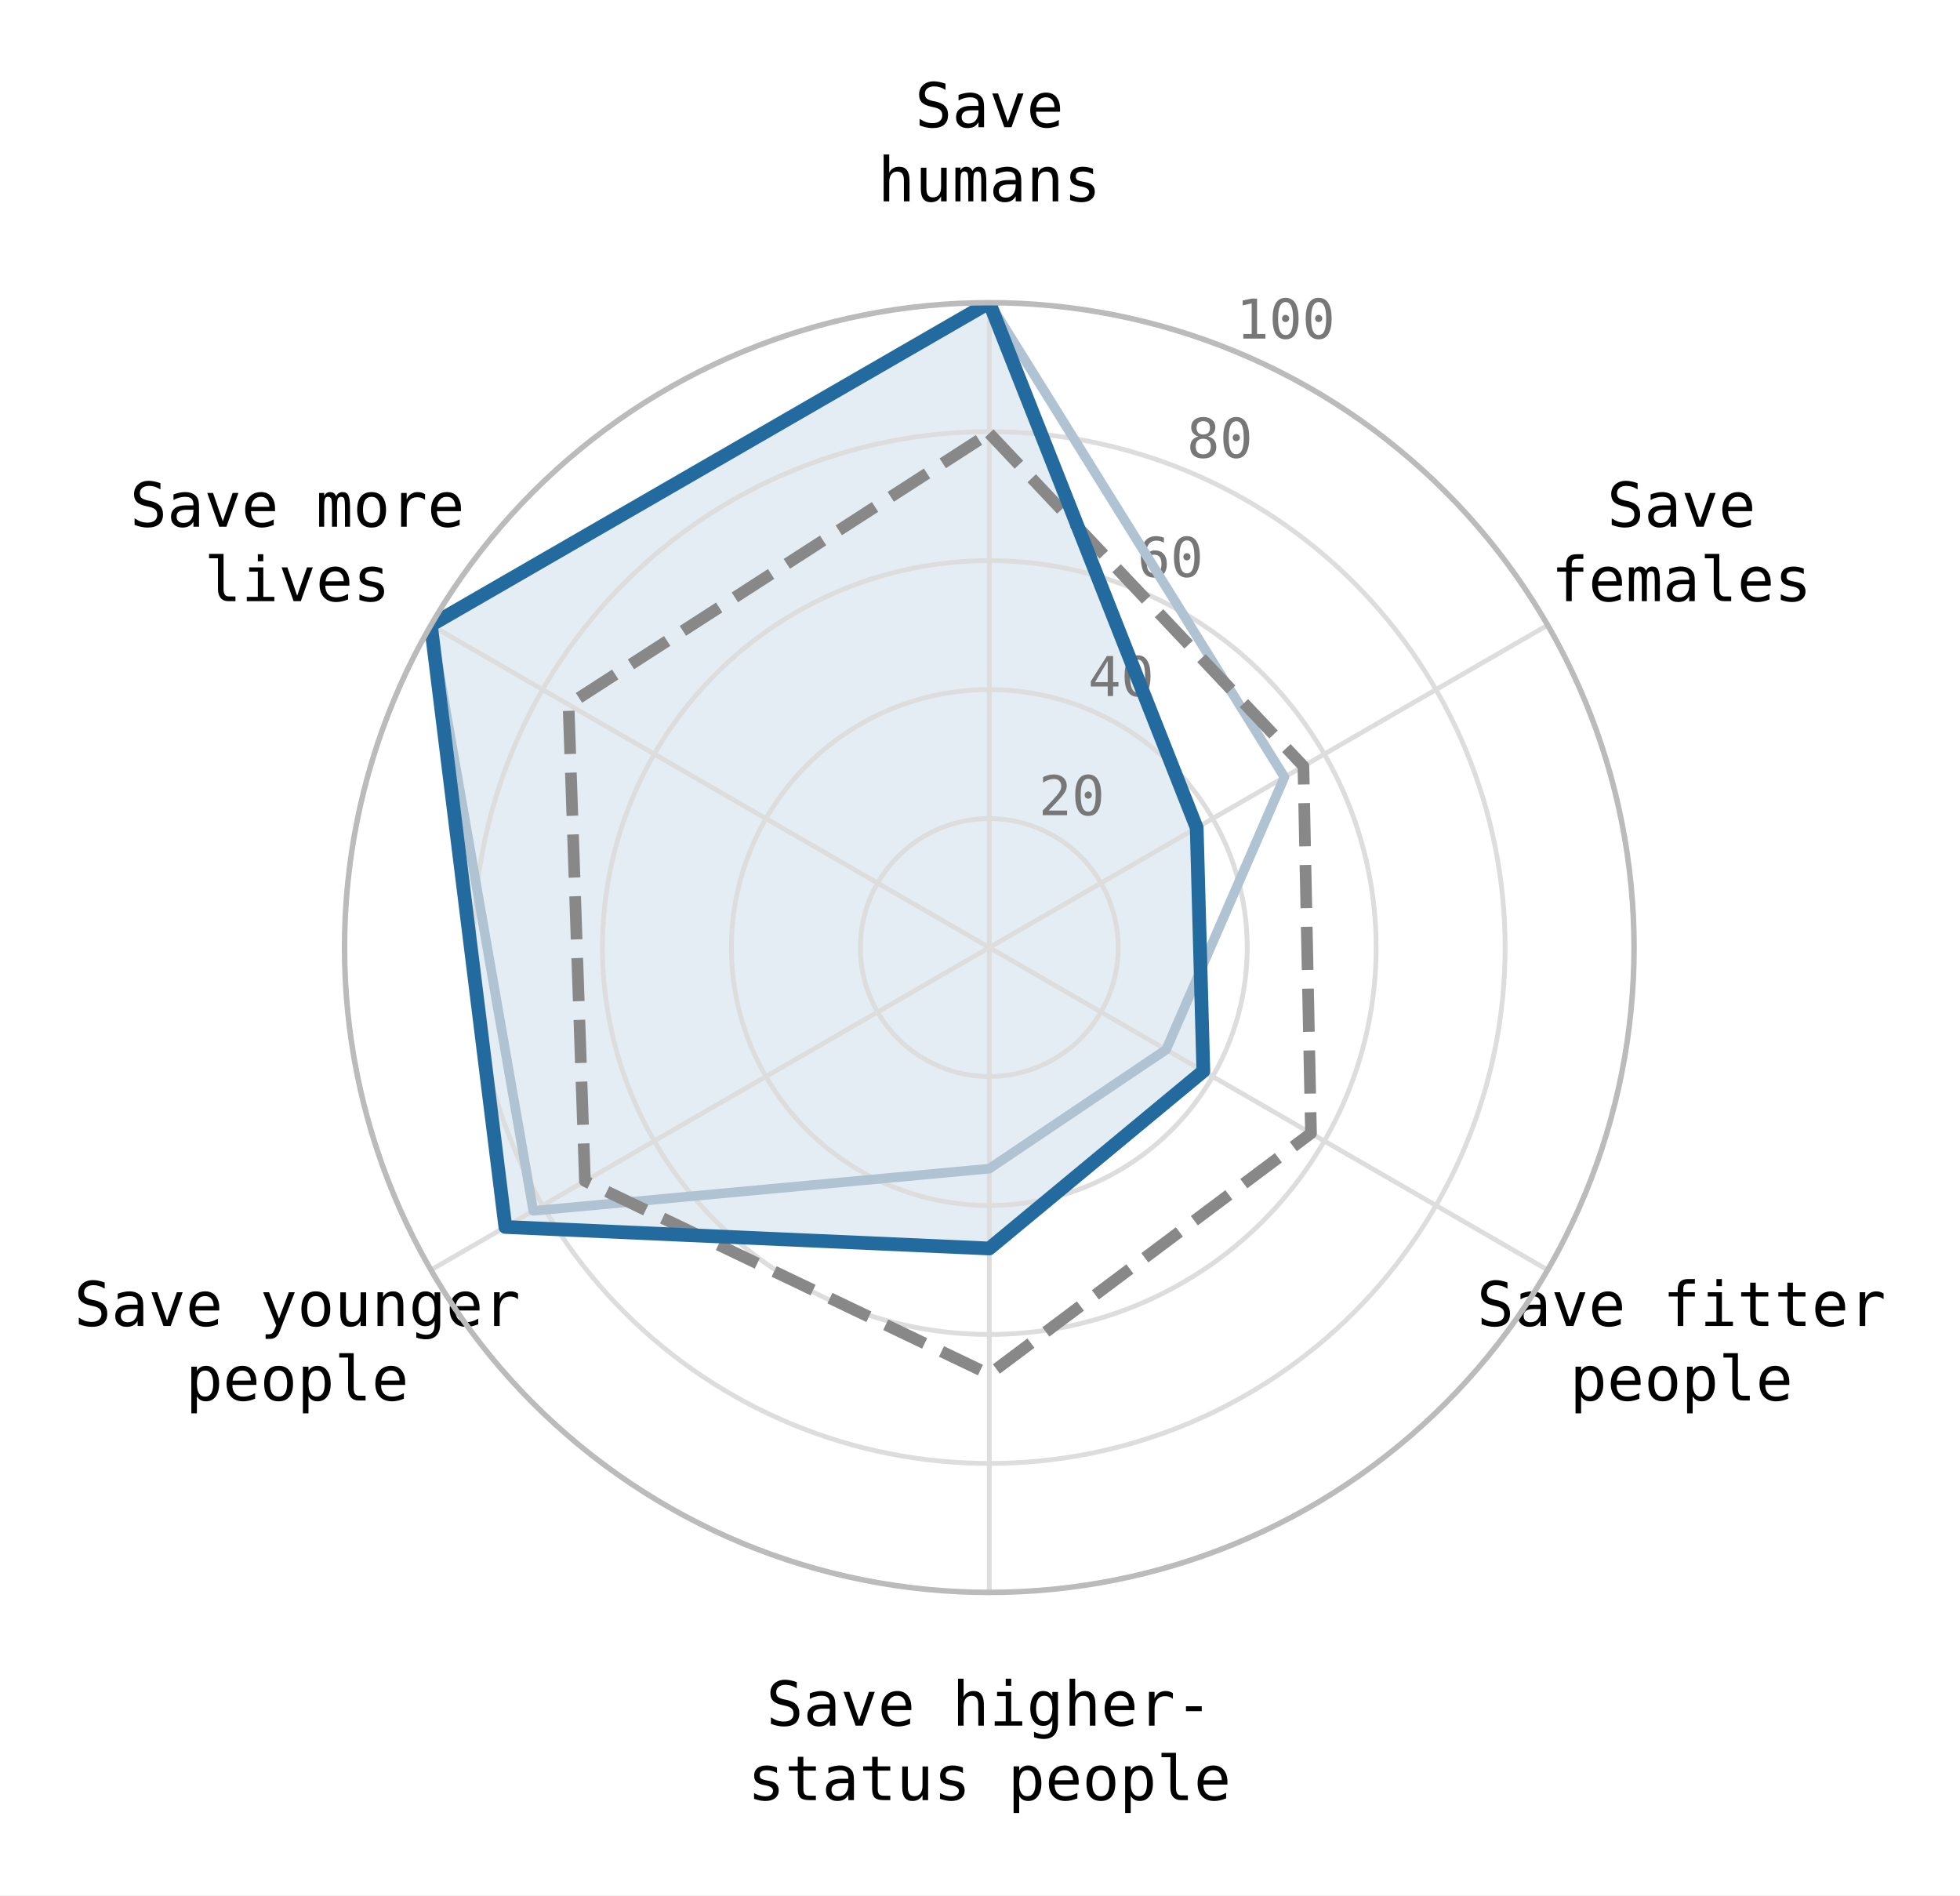
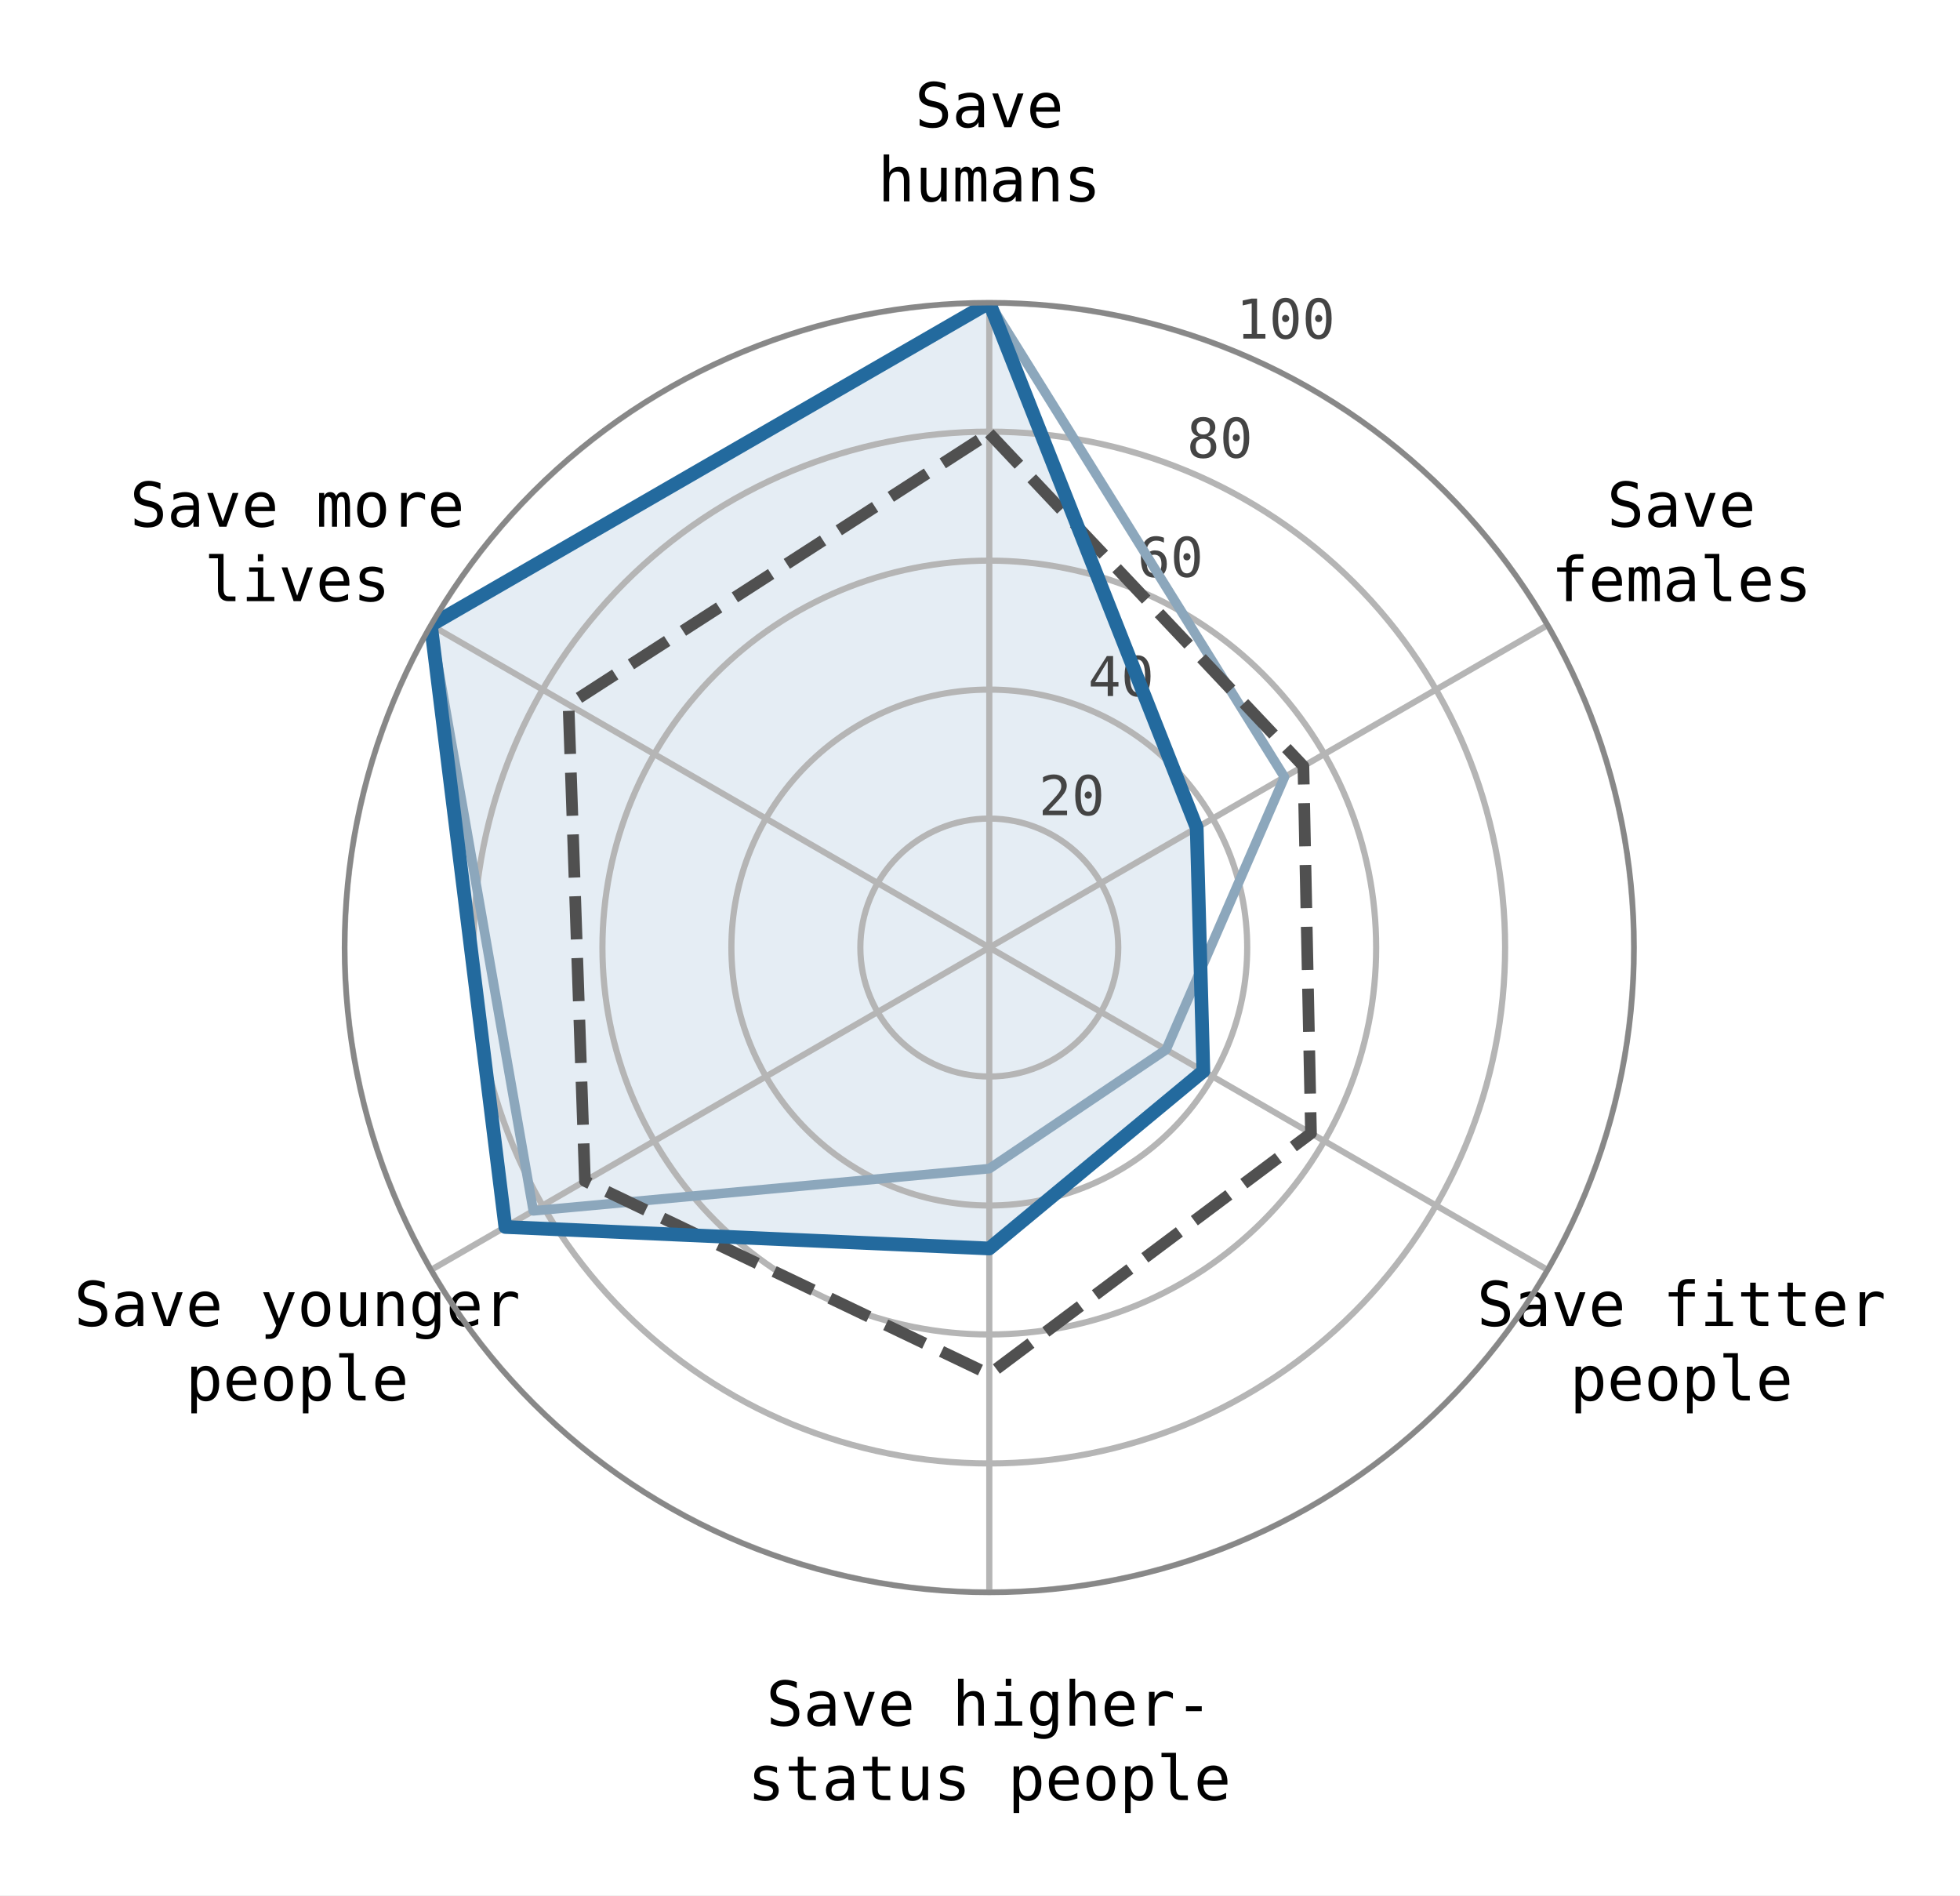
<svg xmlns="http://www.w3.org/2000/svg" width="285.625pt" height="276.148pt" viewBox="0 0 285.625 276.148" version="1.1">
  <defs>
    <style type="text/css">*{stroke-linejoin: round; stroke-linecap: butt}</style>
  </defs>
  <g id="figure_1">
    <g id="patch_1">
      <path d="M 0 276.148  L 285.625 276.148  L 285.625 0  L 0 0  z " style="fill: #ffffff" />
    </g>
    <g id="axes_1">
      <g id="patch_2">
        <path d="M 238.127 138.062  C 238.127 125.723 235.697 113.505 230.975 102.105  C 226.253 90.706 219.332 80.347 210.607 71.622  C 201.882 62.898 191.523 55.976 180.124 51.254  C 168.724 46.533 156.506 44.102 144.167 44.102  C 131.828 44.102 119.61 46.533 108.21 51.254  C 96.811 55.976 86.452 62.898 77.727 71.622  C 69.002 80.347 62.081 90.706 57.359 102.105  C 52.637 113.505 50.207 125.723 50.207 138.062  C 50.207 150.401 52.637 162.62 57.359 174.019  C 62.081 185.419 69.002 195.777 77.727 204.502  C 86.452 213.227 96.811 220.148 108.21 224.87  C 119.61 229.592 131.828 232.022 144.167 232.022  C 156.506 232.022 168.724 229.592 180.124 224.87  C 191.523 220.148 201.882 213.227 210.607 204.502  C 219.332 195.777 226.253 185.419 230.975 174.019  C 235.697 162.62 238.127 150.401 238.127 138.062  M 144.167 138.062  C 144.167 138.062 144.167 138.062 144.167 138.062  C 144.167 138.062 144.167 138.062 144.167 138.062  C 144.167 138.062 144.167 138.062 144.167 138.062  C 144.167 138.062 144.167 138.062 144.167 138.062  C 144.167 138.062 144.167 138.062 144.167 138.062  C 144.167 138.062 144.167 138.062 144.167 138.062  C 144.167 138.062 144.167 138.062 144.167 138.062  C 144.167 138.062 144.167 138.062 144.167 138.062  C 144.167 138.062 144.167 138.062 144.167 138.062  C 144.167 138.062 144.167 138.062 144.167 138.062  C 144.167 138.062 144.167 138.062 144.167 138.062  C 144.167 138.062 144.167 138.062 144.167 138.062  C 144.167 138.062 144.167 138.062 144.167 138.062  C 144.167 138.062 144.167 138.062 144.167 138.062  C 144.167 138.062 144.167 138.062 144.167 138.062  C 144.167 138.062 144.167 138.062 144.167 138.062  z " style="fill: #ffffff" />
      </g>
      <g id="patch_3">
        <path d="M 144.167 44.102  L 174.391 120.612  L 175.36 156.071  L 144.167 181.91  L 73.645 178.778  L 62.795 91.082  z " clip-path="url(#pe2887ebfcd)" style="fill: #236a9e; opacity: 0.12; stroke: #236a9e; stroke-linejoin: miter" />
      </g>
      <g id="matplotlib.axis_1">
        <g id="xtick_1">
          <g id="line2d_1">
-             <path d="M 144.167 138.062  L 144.167 44.102  " clip-path="url(#pe2887ebfcd)" style="fill: none; stroke: #dddddd; stroke-width: 0.7; stroke-linecap: square" />
+             <path d="M 144.167 138.062  L 144.167 44.102  " clip-path="url(#pe2887ebfcd)" style="fill: none; stroke: #b5b5b5; stroke-width: 0.9; stroke-linecap: square" />
          </g>
          <g id="text_1">
            <text style="font-size: 9px; font-family: Menlo, Consolas, monospace" transform="translate(133.3304 18.53877)">Save</text>
            <text style="font-size: 9px; font-family: Menlo, Consolas, monospace" transform="translate(127.9122 29.34123)">humans</text>
          </g>
        </g>
        <g id="xtick_2">
          <g id="line2d_2">
-             <path d="M 144.167 138.062  L 225.539 91.082  " clip-path="url(#pe2887ebfcd)" style="fill: none; stroke: #dddddd; stroke-width: 0.7; stroke-linecap: square" />
+             <path d="M 144.167 138.062  L 225.539 91.082  " clip-path="url(#pe2887ebfcd)" style="fill: none; stroke: #b5b5b5; stroke-width: 0.9; stroke-linecap: square" />
          </g>
          <g id="text_2">
            <text style="font-size: 9px; font-family: Menlo, Consolas, monospace" transform="translate(234.1878 76.74486)">Save</text>
            <text style="font-size: 9px; font-family: Menlo, Consolas, monospace" transform="translate(226.0603 87.59514)">females</text>
          </g>
        </g>
        <g id="xtick_3">
          <g id="line2d_3">
-             <path d="M 144.167 138.062  L 225.539 185.042  " clip-path="url(#pe2887ebfcd)" style="fill: none; stroke: #dddddd; stroke-width: 0.7; stroke-linecap: square" />
+             <path d="M 144.167 138.062  L 225.539 185.042  " clip-path="url(#pe2887ebfcd)" style="fill: none; stroke: #b5b5b5; stroke-width: 0.9; stroke-linecap: square" />
          </g>
          <g id="text_3">
            <text style="font-size: 9px; font-family: Menlo, Consolas, monospace" transform="translate(215.2238 193.2052)">Save fitter</text>
            <text style="font-size: 9px; font-family: Menlo, Consolas, monospace" transform="translate(228.7695 204.0555)">people</text>
          </g>
        </g>
        <g id="xtick_4">
          <g id="line2d_4">
-             <path d="M 144.167 138.062  L 144.167 232.022  " clip-path="url(#pe2887ebfcd)" style="fill: none; stroke: #dddddd; stroke-width: 0.7; stroke-linecap: square" />
+             <path d="M 144.167 138.062  L 144.167 232.022  " clip-path="url(#pe2887ebfcd)" style="fill: none; stroke: #b5b5b5; stroke-width: 0.9; stroke-linecap: square" />
          </g>
          <g id="text_4">
            <text style="font-size: 9px; font-family: Menlo, Consolas, monospace" transform="translate(111.6573 251.4352)">Save higher-</text>
            <text style="font-size: 9px; font-family: Menlo, Consolas, monospace" transform="translate(108.9482 262.2855)">status people</text>
          </g>
        </g>
        <g id="xtick_5">
          <g id="line2d_5">
-             <path d="M 144.167 138.062  L 62.795 185.042  " clip-path="url(#pe2887ebfcd)" style="fill: none; stroke: #dddddd; stroke-width: 0.7; stroke-linecap: square" />
+             <path d="M 144.167 138.062  L 62.795 185.042  " clip-path="url(#pe2887ebfcd)" style="fill: none; stroke: #b5b5b5; stroke-width: 0.9; stroke-linecap: square" />
          </g>
          <g id="text_5">
            <text style="font-size: 9px; font-family: Menlo, Consolas, monospace" transform="translate(10.8 193.2049)">Save younger</text>
            <text style="font-size: 9px; font-family: Menlo, Consolas, monospace" transform="translate(27.05484 204.0551)">people</text>
          </g>
        </g>
        <g id="xtick_6">
          <g id="line2d_6">
-             <path d="M 144.167 138.062  L 62.795 91.082  " clip-path="url(#pe2887ebfcd)" style="fill: none; stroke: #dddddd; stroke-width: 0.7; stroke-linecap: square" />
+             <path d="M 144.167 138.062  L 62.795 91.082  " clip-path="url(#pe2887ebfcd)" style="fill: none; stroke: #b5b5b5; stroke-width: 0.9; stroke-linecap: square" />
          </g>
          <g id="text_6">
            <text style="font-size: 9px; font-family: Menlo, Consolas, monospace" transform="translate(18.92742 76.74486)">Save more</text>
            <text style="font-size: 9px; font-family: Menlo, Consolas, monospace" transform="translate(29.76398 87.59514)">lives</text>
          </g>
        </g>
      </g>
      <g id="matplotlib.axis_2">
        <g id="ytick_1">
          <g id="line2d_7">
-             <path d="M 144.167 119.27  C 146.635 119.27 149.078 119.756 151.358 120.701  C 153.638 121.645 155.71 123.029 157.455 124.774  C 159.2 126.519 160.584 128.591 161.529 130.871  C 162.473 133.151 162.959 135.594 162.959 138.062  C 162.959 140.53 162.473 142.974 161.529 145.253  C 160.584 147.533 159.2 149.605 157.455 151.35  C 155.71 153.095 153.638 154.479 151.358 155.424  C 149.078 156.368 146.635 156.854 144.167 156.854  C 141.699 156.854 139.256 156.368 136.976 155.424  C 134.696 154.479 132.624 153.095 130.879 151.35  C 129.134 149.605 127.75 147.533 126.805 145.253  C 125.861 142.974 125.375 140.53 125.375 138.062  C 125.375 135.594 125.861 133.151 126.805 130.871  C 127.75 128.591 129.134 126.519 130.879 124.774  C 132.624 123.029 134.696 121.645 136.976 120.701  C 139.256 119.756 141.699 119.27 144.167 119.27  " clip-path="url(#pe2887ebfcd)" style="fill: none; stroke: #dddddd; stroke-width: 0.7; stroke-linecap: square" />
+             <path d="M 144.167 119.27  C 146.635 119.27 149.078 119.756 151.358 120.701  C 153.638 121.645 155.71 123.029 157.455 124.774  C 159.2 126.519 160.584 128.591 161.529 130.871  C 162.473 133.151 162.959 135.594 162.959 138.062  C 162.959 140.53 162.473 142.974 161.529 145.253  C 160.584 147.533 159.2 149.605 157.455 151.35  C 155.71 153.095 153.638 154.479 151.358 155.424  C 149.078 156.368 146.635 156.854 144.167 156.854  C 141.699 156.854 139.256 156.368 136.976 155.424  C 134.696 154.479 132.624 153.095 130.879 151.35  C 129.134 149.605 127.75 147.533 126.805 145.253  C 125.861 142.974 125.375 140.53 125.375 138.062  C 125.375 135.594 125.861 133.151 126.805 130.871  C 127.75 128.591 129.134 126.519 130.879 124.774  C 132.624 123.029 134.696 121.645 136.976 120.701  C 139.256 119.756 141.699 119.27 144.167 119.27  " clip-path="url(#pe2887ebfcd)" style="fill: none; stroke: #b5b5b5; stroke-width: 0.9; stroke-linecap: square" />
          </g>
          <g id="text_7">
-             <text style="font-size: 8px; font-family: Menlo, Consolas, monospace; text-anchor: start; fill: #777777" x="151.358" y="118.779" transform="rotate(-0 151.3584 118.7787)">20</text>
+             <text style="font-size: 8px; font-family: Menlo, Consolas, monospace; text-anchor: start; fill: #444444" x="151.358" y="118.779" transform="rotate(-0 151.3584 118.7787)">20</text>
          </g>
        </g>
        <g id="ytick_2">
          <g id="line2d_8">
-             <path d="M 144.167 100.478  C 149.102 100.478 153.99 101.45 158.55 103.339  C 163.11 105.228 167.253 107.996 170.743 111.486  C 174.233 114.976 177.001 119.12 178.89 123.679  C 180.779 128.239 181.751 133.127 181.751 138.062  C 181.751 142.998 180.779 147.885 178.89 152.445  C 177.001 157.005 174.233 161.148 170.743 164.638  C 167.253 168.128 163.11 170.896 158.55 172.785  C 153.99 174.674 149.102 175.646 144.167 175.646  C 139.232 175.646 134.344 174.674 129.784 172.785  C 125.224 170.896 121.081 168.128 117.591 164.638  C 114.101 161.148 111.333 157.005 109.444 152.445  C 107.555 147.885 106.583 142.998 106.583 138.062  C 106.583 133.127 107.555 128.239 109.444 123.679  C 111.333 119.12 114.101 114.976 117.591 111.486  C 121.081 107.996 125.224 105.228 129.784 103.339  C 134.344 101.45 139.232 100.478 144.167 100.478  " clip-path="url(#pe2887ebfcd)" style="fill: none; stroke: #dddddd; stroke-width: 0.7; stroke-linecap: square" />
+             <path d="M 144.167 100.478  C 149.102 100.478 153.99 101.45 158.55 103.339  C 163.11 105.228 167.253 107.996 170.743 111.486  C 174.233 114.976 177.001 119.12 178.89 123.679  C 180.779 128.239 181.751 133.127 181.751 138.062  C 181.751 142.998 180.779 147.885 178.89 152.445  C 177.001 157.005 174.233 161.148 170.743 164.638  C 167.253 168.128 163.11 170.896 158.55 172.785  C 153.99 174.674 149.102 175.646 144.167 175.646  C 139.232 175.646 134.344 174.674 129.784 172.785  C 125.224 170.896 121.081 168.128 117.591 164.638  C 114.101 161.148 111.333 157.005 109.444 152.445  C 107.555 147.885 106.583 142.998 106.583 138.062  C 106.583 133.127 107.555 128.239 109.444 123.679  C 111.333 119.12 114.101 114.976 117.591 111.486  C 121.081 107.996 125.224 105.228 129.784 103.339  C 134.344 101.45 139.232 100.478 144.167 100.478  " clip-path="url(#pe2887ebfcd)" style="fill: none; stroke: #b5b5b5; stroke-width: 0.9; stroke-linecap: square" />
          </g>
          <g id="text_8">
-             <text style="font-size: 8px; font-family: Menlo, Consolas, monospace; text-anchor: start; fill: #777777" x="158.55" y="101.417" transform="rotate(-0 158.5498 101.4171)">40</text>
+             <text style="font-size: 8px; font-family: Menlo, Consolas, monospace; text-anchor: start; fill: #444444" x="158.55" y="101.417" transform="rotate(-0 158.5498 101.4171)">40</text>
          </g>
        </g>
        <g id="ytick_3">
          <g id="line2d_9">
-             <path d="M 144.167 81.686  C 151.57 81.686 158.901 83.144 165.741 85.977  C 172.581 88.811 178.796 92.963 184.031 98.198  C 189.266 103.433 193.419 109.648 196.252 116.488  C 199.085 123.328 200.543 130.659 200.543 138.062  C 200.543 145.465 199.085 152.797 196.252 159.636  C 193.419 166.476 189.266 172.691 184.031 177.926  C 178.796 183.161 172.581 187.314 165.741 190.147  C 158.901 192.98 151.57 194.438 144.167 194.438  C 136.764 194.438 129.433 192.98 122.593 190.147  C 115.753 187.314 109.538 183.161 104.303 177.926  C 99.068 172.691 94.915 166.476 92.082 159.636  C 89.249 152.797 87.791 145.465 87.791 138.062  C 87.791 130.659 89.249 123.328 92.082 116.488  C 94.915 109.648 99.068 103.433 104.303 98.198  C 109.538 92.963 115.753 88.811 122.593 85.977  C 129.433 83.144 136.764 81.686 144.167 81.686  " clip-path="url(#pe2887ebfcd)" style="fill: none; stroke: #dddddd; stroke-width: 0.7; stroke-linecap: square" />
+             <path d="M 144.167 81.686  C 151.57 81.686 158.901 83.144 165.741 85.977  C 172.581 88.811 178.796 92.963 184.031 98.198  C 189.266 103.433 193.419 109.648 196.252 116.488  C 199.085 123.328 200.543 130.659 200.543 138.062  C 200.543 145.465 199.085 152.797 196.252 159.636  C 193.419 166.476 189.266 172.691 184.031 177.926  C 178.796 183.161 172.581 187.314 165.741 190.147  C 158.901 192.98 151.57 194.438 144.167 194.438  C 136.764 194.438 129.433 192.98 122.593 190.147  C 115.753 187.314 109.538 183.161 104.303 177.926  C 99.068 172.691 94.915 166.476 92.082 159.636  C 89.249 152.797 87.791 145.465 87.791 138.062  C 87.791 130.659 89.249 123.328 92.082 116.488  C 94.915 109.648 99.068 103.433 104.303 98.198  C 109.538 92.963 115.753 88.811 122.593 85.977  C 129.433 83.144 136.764 81.686 144.167 81.686  " clip-path="url(#pe2887ebfcd)" style="fill: none; stroke: #b5b5b5; stroke-width: 0.9; stroke-linecap: square" />
          </g>
          <g id="text_9">
-             <text style="font-size: 8px; font-family: Menlo, Consolas, monospace; text-anchor: start; fill: #777777" x="165.741" y="84.056" transform="rotate(-0 165.7412 84.0556)">60</text>
+             <text style="font-size: 8px; font-family: Menlo, Consolas, monospace; text-anchor: start; fill: #444444" x="165.741" y="84.056" transform="rotate(-0 165.7412 84.0556)">60</text>
          </g>
        </g>
        <g id="ytick_4">
          <g id="line2d_10">
-             <path d="M 144.167 62.894  C 154.038 62.894 163.813 64.838 172.933 68.616  C 182.052 72.393 190.339 77.93 197.319 84.91  C 204.299 91.89 209.836 100.177 213.613 109.297  C 217.391 118.416 219.335 128.191 219.335 138.062  C 219.335 147.933 217.391 157.708 213.613 166.828  C 209.836 175.947 204.299 184.234 197.319 191.214  C 190.339 198.194 182.052 203.731 172.933 207.508  C 163.813 211.286 154.038 213.23 144.167 213.23  C 134.296 213.23 124.521 211.286 115.401 207.508  C 106.282 203.731 97.995 198.194 91.015 191.214  C 84.035 184.234 78.498 175.947 74.721 166.828  C 70.943 157.708 68.999 147.933 68.999 138.062  C 68.999 128.191 70.943 118.416 74.721 109.297  C 78.498 100.177 84.035 91.89 91.015 84.91  C 97.995 77.93 106.282 72.393 115.401 68.616  C 124.521 64.838 134.296 62.894 144.167 62.894  " clip-path="url(#pe2887ebfcd)" style="fill: none; stroke: #dddddd; stroke-width: 0.7; stroke-linecap: square" />
+             <path d="M 144.167 62.894  C 154.038 62.894 163.813 64.838 172.933 68.616  C 182.052 72.393 190.339 77.93 197.319 84.91  C 204.299 91.89 209.836 100.177 213.613 109.297  C 217.391 118.416 219.335 128.191 219.335 138.062  C 219.335 147.933 217.391 157.708 213.613 166.828  C 209.836 175.947 204.299 184.234 197.319 191.214  C 190.339 198.194 182.052 203.731 172.933 207.508  C 163.813 211.286 154.038 213.23 144.167 213.23  C 134.296 213.23 124.521 211.286 115.401 207.508  C 106.282 203.731 97.995 198.194 91.015 191.214  C 84.035 184.234 78.498 175.947 74.721 166.828  C 70.943 157.708 68.999 147.933 68.999 138.062  C 68.999 128.191 70.943 118.416 74.721 109.297  C 78.498 100.177 84.035 91.89 91.015 84.91  C 97.995 77.93 106.282 72.393 115.401 68.616  C 124.521 64.838 134.296 62.894 144.167 62.894  " clip-path="url(#pe2887ebfcd)" style="fill: none; stroke: #b5b5b5; stroke-width: 0.9; stroke-linecap: square" />
          </g>
          <g id="text_10">
-             <text style="font-size: 8px; font-family: Menlo, Consolas, monospace; text-anchor: start; fill: #777777" x="172.933" y="66.694" transform="rotate(-0 172.9326 66.69406)">80</text>
+             <text style="font-size: 8px; font-family: Menlo, Consolas, monospace; text-anchor: start; fill: #444444" x="172.933" y="66.694" transform="rotate(-0 172.9326 66.69406)">80</text>
          </g>
        </g>
        <g id="ytick_5">
          <g id="line2d_11">
-             <path d="M 144.167 44.102  C 156.506 44.102 168.724 46.533 180.124 51.254  C 191.523 55.976 201.882 62.898 210.607 71.622  C 219.332 80.347 226.253 90.706 230.975 102.105  C 235.697 113.505 238.127 125.723 238.127 138.062  C 238.127 150.401 235.697 162.62 230.975 174.019  C 226.253 185.419 219.332 195.777 210.607 204.502  C 201.882 213.227 191.523 220.148 180.124 224.87  C 168.724 229.592 156.506 232.022 144.167 232.022  C 131.828 232.022 119.61 229.592 108.21 224.87  C 96.811 220.148 86.452 213.227 77.727 204.502  C 69.002 195.777 62.081 185.419 57.359 174.019  C 52.637 162.62 50.207 150.401 50.207 138.062  C 50.207 125.723 52.637 113.505 57.359 102.105  C 62.081 90.706 69.002 80.347 77.727 71.622  C 86.452 62.898 96.811 55.976 108.21 51.254  C 119.61 46.533 131.828 44.102 144.167 44.102  " clip-path="url(#pe2887ebfcd)" style="fill: none; stroke: #dddddd; stroke-width: 0.7; stroke-linecap: square" />
+             <path d="M 144.167 44.102  C 156.506 44.102 168.724 46.533 180.124 51.254  C 191.523 55.976 201.882 62.898 210.607 71.622  C 219.332 80.347 226.253 90.706 230.975 102.105  C 235.697 113.505 238.127 125.723 238.127 138.062  C 238.127 150.401 235.697 162.62 230.975 174.019  C 226.253 185.419 219.332 195.777 210.607 204.502  C 201.882 213.227 191.523 220.148 180.124 224.87  C 168.724 229.592 156.506 232.022 144.167 232.022  C 131.828 232.022 119.61 229.592 108.21 224.87  C 96.811 220.148 86.452 213.227 77.727 204.502  C 69.002 195.777 62.081 185.419 57.359 174.019  C 52.637 162.62 50.207 150.401 50.207 138.062  C 50.207 125.723 52.637 113.505 57.359 102.105  C 62.081 90.706 69.002 80.347 77.727 71.622  C 86.452 62.898 96.811 55.976 108.21 51.254  C 119.61 46.533 131.828 44.102 144.167 44.102  " clip-path="url(#pe2887ebfcd)" style="fill: none; stroke: #b5b5b5; stroke-width: 0.9; stroke-linecap: square" />
          </g>
          <g id="text_11">
-             <text style="font-size: 8px; font-family: Menlo, Consolas, monospace; text-anchor: start; fill: #777777" x="180.124" y="49.333" transform="rotate(-0 180.1239 49.33251)">100</text>
+             <text style="font-size: 8px; font-family: Menlo, Consolas, monospace; text-anchor: start; fill: #444444" x="180.124" y="49.333" transform="rotate(-0 180.1239 49.33251)">100</text>
          </g>
        </g>
      </g>
      <g id="line2d_12">
-         <path d="M 144.167 44.102  L 187.178 113.23  L 169.935 152.939  L 144.167 170.277  L 77.713 176.429  L 62.795 91.082  L 144.167 44.102  " clip-path="url(#pe2887ebfcd)" style="fill: none; stroke: #afc3d2; stroke-width: 1.4; stroke-linecap: square" />
+         <path d="M 144.167 44.102  L 187.178 113.23  L 169.935 152.939  L 144.167 170.277  L 77.713 176.429  L 62.795 91.082  L 144.167 44.102  " clip-path="url(#pe2887ebfcd)" style="fill: none; stroke: #8ca7bc; stroke-width: 1.4; stroke-linecap: square" />
      </g>
      <g id="line2d_13">
-         <path d="M 144.167 63.134  L 189.942 111.634  L 191.048 165.129  L 144.167 200.243  L 85.241 172.083  L 82.851 102.661  L 144.167 63.134  " clip-path="url(#pe2887ebfcd)" style="fill: none; stroke-dasharray: 6.29,2.72; stroke-dashoffset: 0; stroke: #888888; stroke-width: 1.7" />
+         <path d="M 144.167 63.134  L 189.942 111.634  L 191.048 165.129  L 144.167 200.243  L 85.241 172.083  L 82.851 102.661  L 144.167 63.134  " clip-path="url(#pe2887ebfcd)" style="fill: none; stroke-dasharray: 6.29,2.72; stroke-dashoffset: 0; stroke: #505050; stroke-width: 1.7" />
      </g>
      <g id="line2d_14">
        <path d="M 144.167 44.102  L 174.391 120.612  L 175.36 156.071  L 144.167 181.91  L 73.645 178.778  L 62.795 91.082  L 144.167 44.102  " clip-path="url(#pe2887ebfcd)" style="fill: none; stroke: #236a9e; stroke-width: 2; stroke-linecap: square" />
      </g>
      <g id="patch_4">
-         <path d="M 144.167 44.102  C 131.828 44.102 119.61 46.533 108.21 51.254  C 96.811 55.976 86.452 62.898 77.727 71.622  C 69.002 80.347 62.081 90.706 57.359 102.105  C 52.637 113.505 50.207 125.723 50.207 138.062  C 50.207 150.401 52.637 162.62 57.359 174.019  C 62.081 185.419 69.002 195.777 77.727 204.502  C 86.452 213.227 96.811 220.148 108.21 224.87  C 119.61 229.592 131.828 232.022 144.167 232.022  C 156.506 232.022 168.724 229.592 180.124 224.87  C 191.523 220.148 201.882 213.227 210.607 204.502  C 219.332 195.777 226.253 185.419 230.975 174.019  C 235.697 162.62 238.127 150.401 238.127 138.062  C 238.127 125.723 235.697 113.505 230.975 102.105  C 226.253 90.706 219.332 80.347 210.607 71.622  C 201.882 62.898 191.523 55.976 180.124 51.254  C 168.724 46.533 156.506 44.102 144.167 44.102  " style="fill: none; stroke: #bbbbbb; stroke-width: 0.8; stroke-linejoin: miter; stroke-linecap: square" />
+         <path d="M 144.167 44.102  C 131.828 44.102 119.61 46.533 108.21 51.254  C 96.811 55.976 86.452 62.898 77.727 71.622  C 69.002 80.347 62.081 90.706 57.359 102.105  C 52.637 113.505 50.207 125.723 50.207 138.062  C 50.207 150.401 52.637 162.62 57.359 174.019  C 62.081 185.419 69.002 195.777 77.727 204.502  C 86.452 213.227 96.811 220.148 108.21 224.87  C 119.61 229.592 131.828 232.022 144.167 232.022  C 156.506 232.022 168.724 229.592 180.124 224.87  C 191.523 220.148 201.882 213.227 210.607 204.502  C 219.332 195.777 226.253 185.419 230.975 174.019  C 235.697 162.62 238.127 150.401 238.127 138.062  C 238.127 125.723 235.697 113.505 230.975 102.105  C 226.253 90.706 219.332 80.347 210.607 71.622  C 201.882 62.898 191.523 55.976 180.124 51.254  C 168.724 46.533 156.506 44.102 144.167 44.102  " style="fill: none; stroke: #888888; stroke-width: 0.8; stroke-linejoin: miter; stroke-linecap: square" />
      </g>
    </g>
  </g>
  <defs>
    <clipPath id="pe2887ebfcd">
      <path d="M 238.127 138.062  C 238.127 125.723 235.697 113.505 230.975 102.105  C 226.253 90.706 219.332 80.347 210.607 71.622  C 201.882 62.898 191.523 55.976 180.124 51.254  C 168.724 46.533 156.506 44.102 144.167 44.102  C 131.828 44.102 119.61 46.533 108.21 51.254  C 96.811 55.976 86.452 62.898 77.727 71.622  C 69.002 80.347 62.081 90.706 57.359 102.105  C 52.637 113.505 50.207 125.723 50.207 138.062  C 50.207 150.401 52.637 162.62 57.359 174.019  C 62.081 185.419 69.002 195.777 77.727 204.502  C 86.452 213.227 96.811 220.148 108.21 224.87  C 119.61 229.592 131.828 232.022 144.167 232.022  C 156.506 232.022 168.724 229.592 180.124 224.87  C 191.523 220.148 201.882 213.227 210.607 204.502  C 219.332 195.777 226.253 185.419 230.975 174.019  C 235.697 162.62 238.127 150.401 238.127 138.062  M 144.167 138.062  C 144.167 138.062 144.167 138.062 144.167 138.062  C 144.167 138.062 144.167 138.062 144.167 138.062  C 144.167 138.062 144.167 138.062 144.167 138.062  C 144.167 138.062 144.167 138.062 144.167 138.062  C 144.167 138.062 144.167 138.062 144.167 138.062  C 144.167 138.062 144.167 138.062 144.167 138.062  C 144.167 138.062 144.167 138.062 144.167 138.062  C 144.167 138.062 144.167 138.062 144.167 138.062  C 144.167 138.062 144.167 138.062 144.167 138.062  C 144.167 138.062 144.167 138.062 144.167 138.062  C 144.167 138.062 144.167 138.062 144.167 138.062  C 144.167 138.062 144.167 138.062 144.167 138.062  C 144.167 138.062 144.167 138.062 144.167 138.062  C 144.167 138.062 144.167 138.062 144.167 138.062  C 144.167 138.062 144.167 138.062 144.167 138.062  C 144.167 138.062 144.167 138.062 144.167 138.062  z " />
    </clipPath>
  </defs>
</svg>
